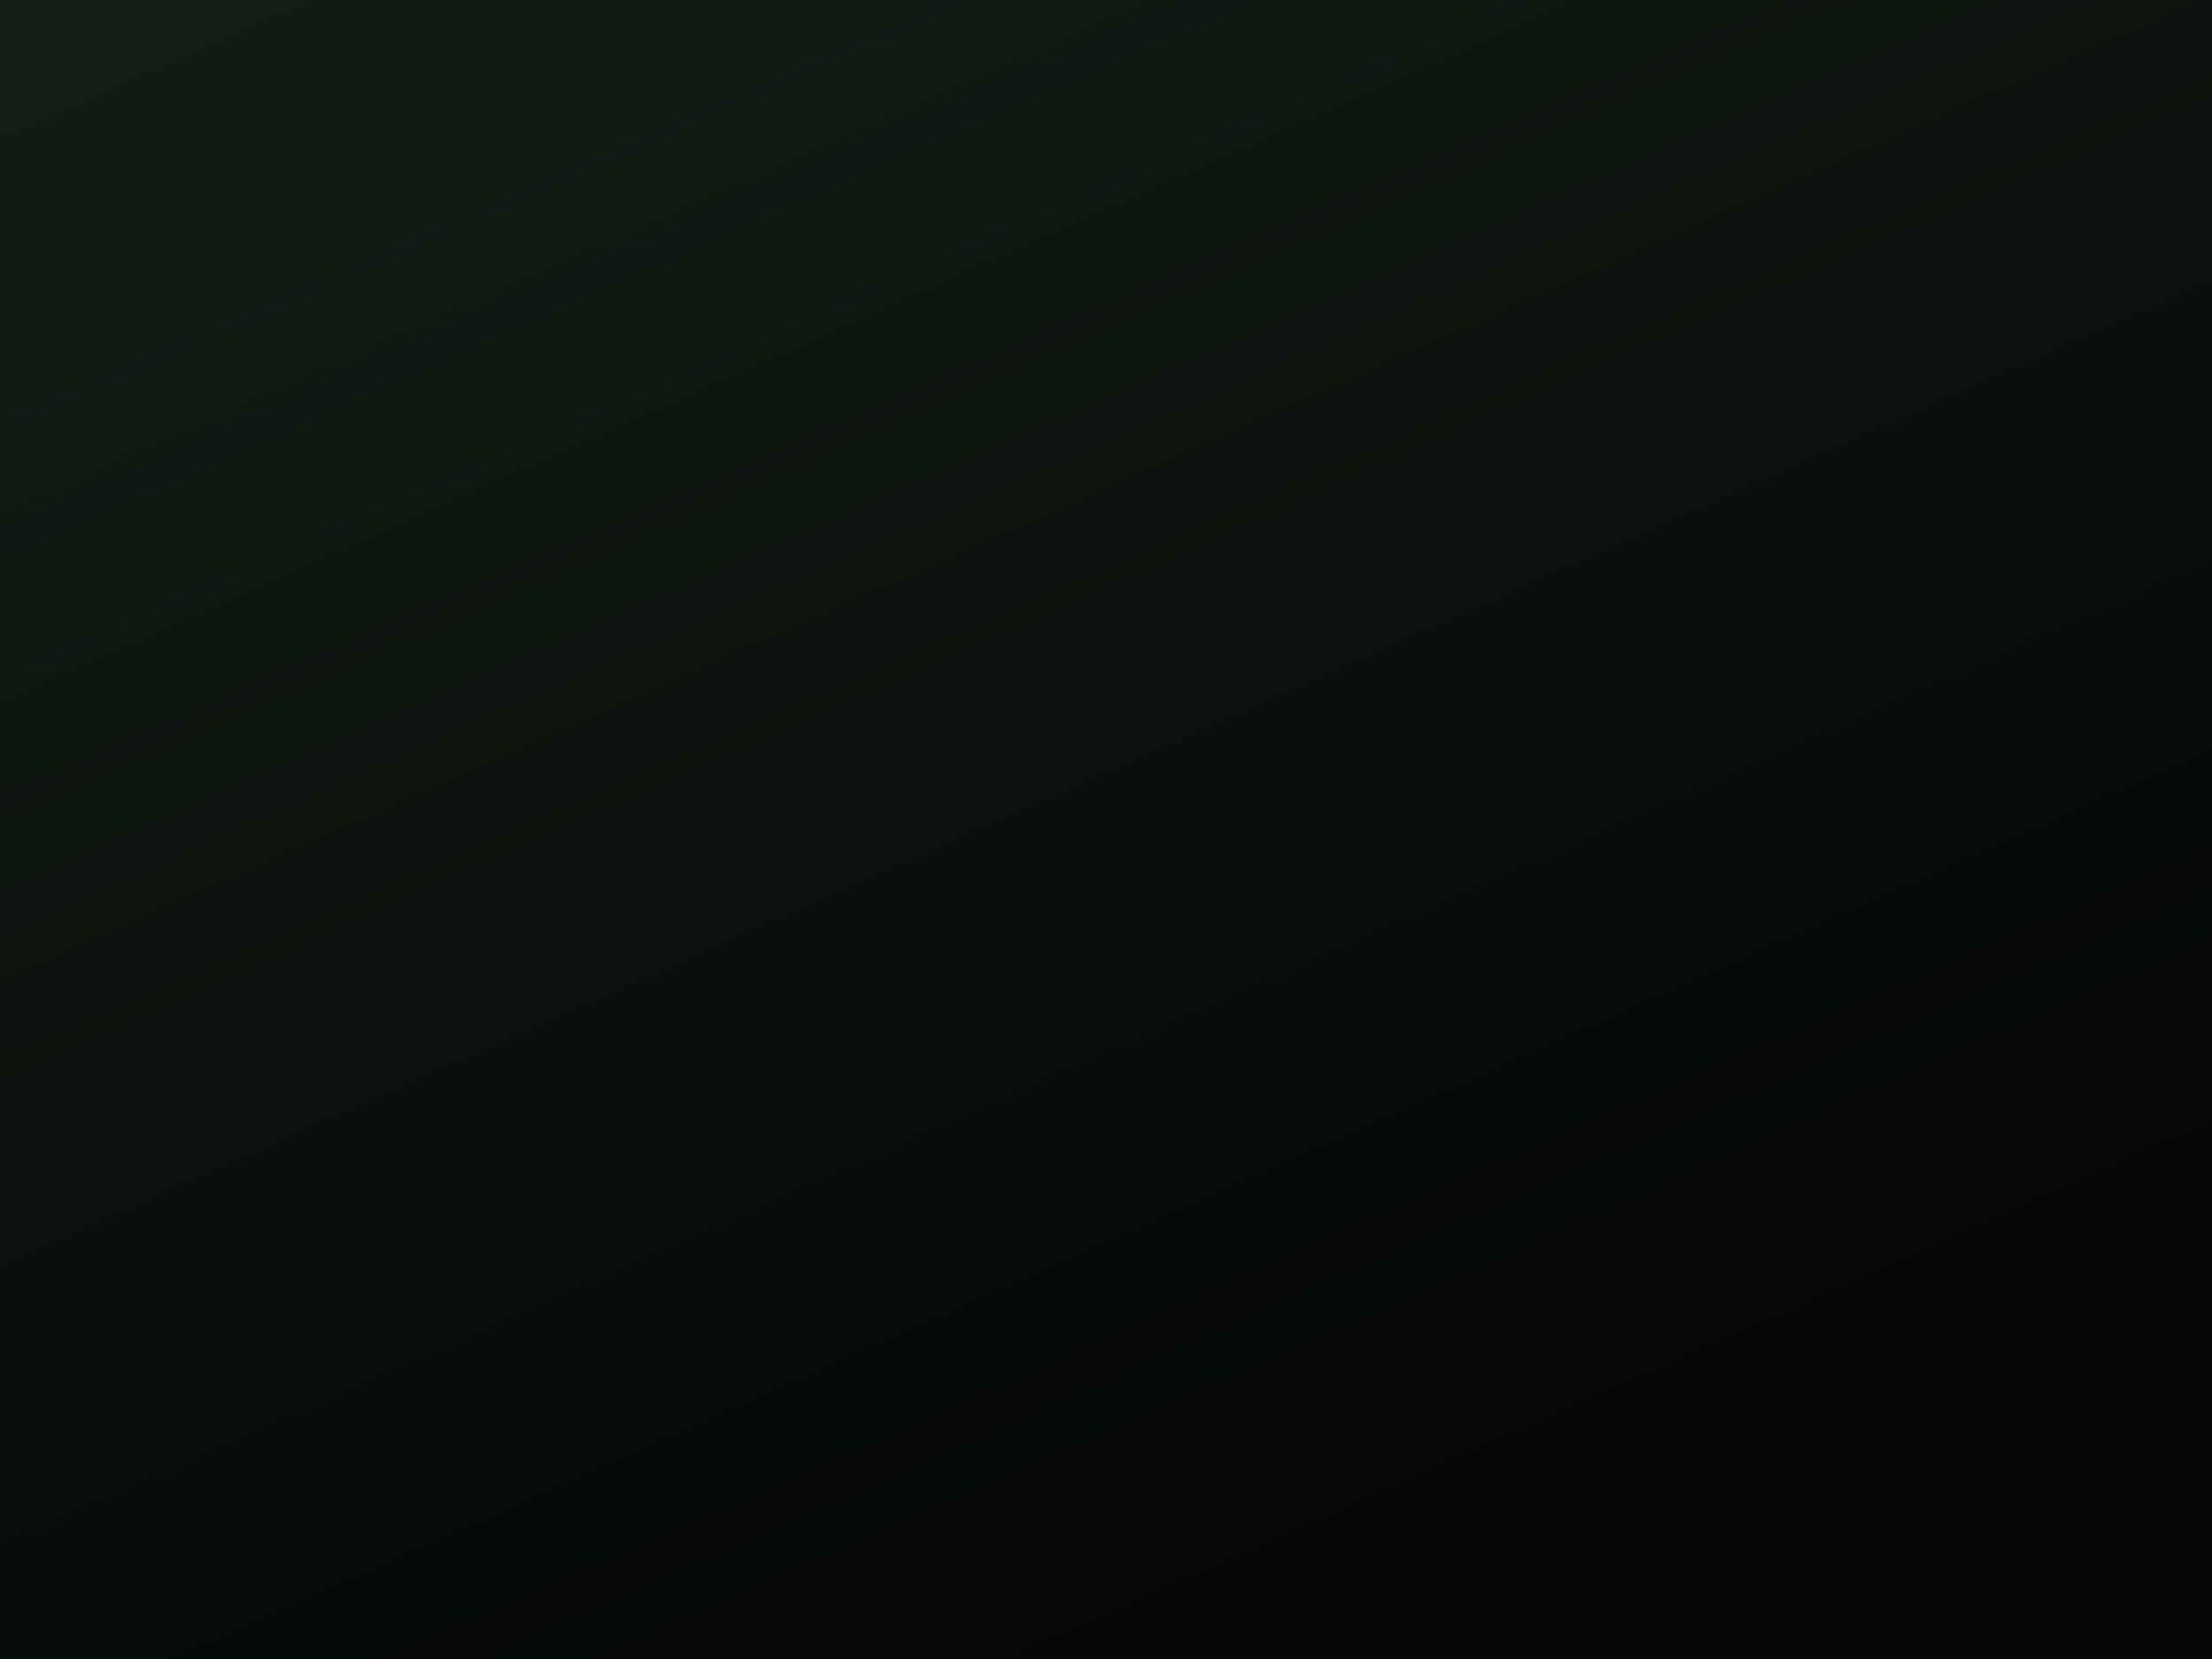
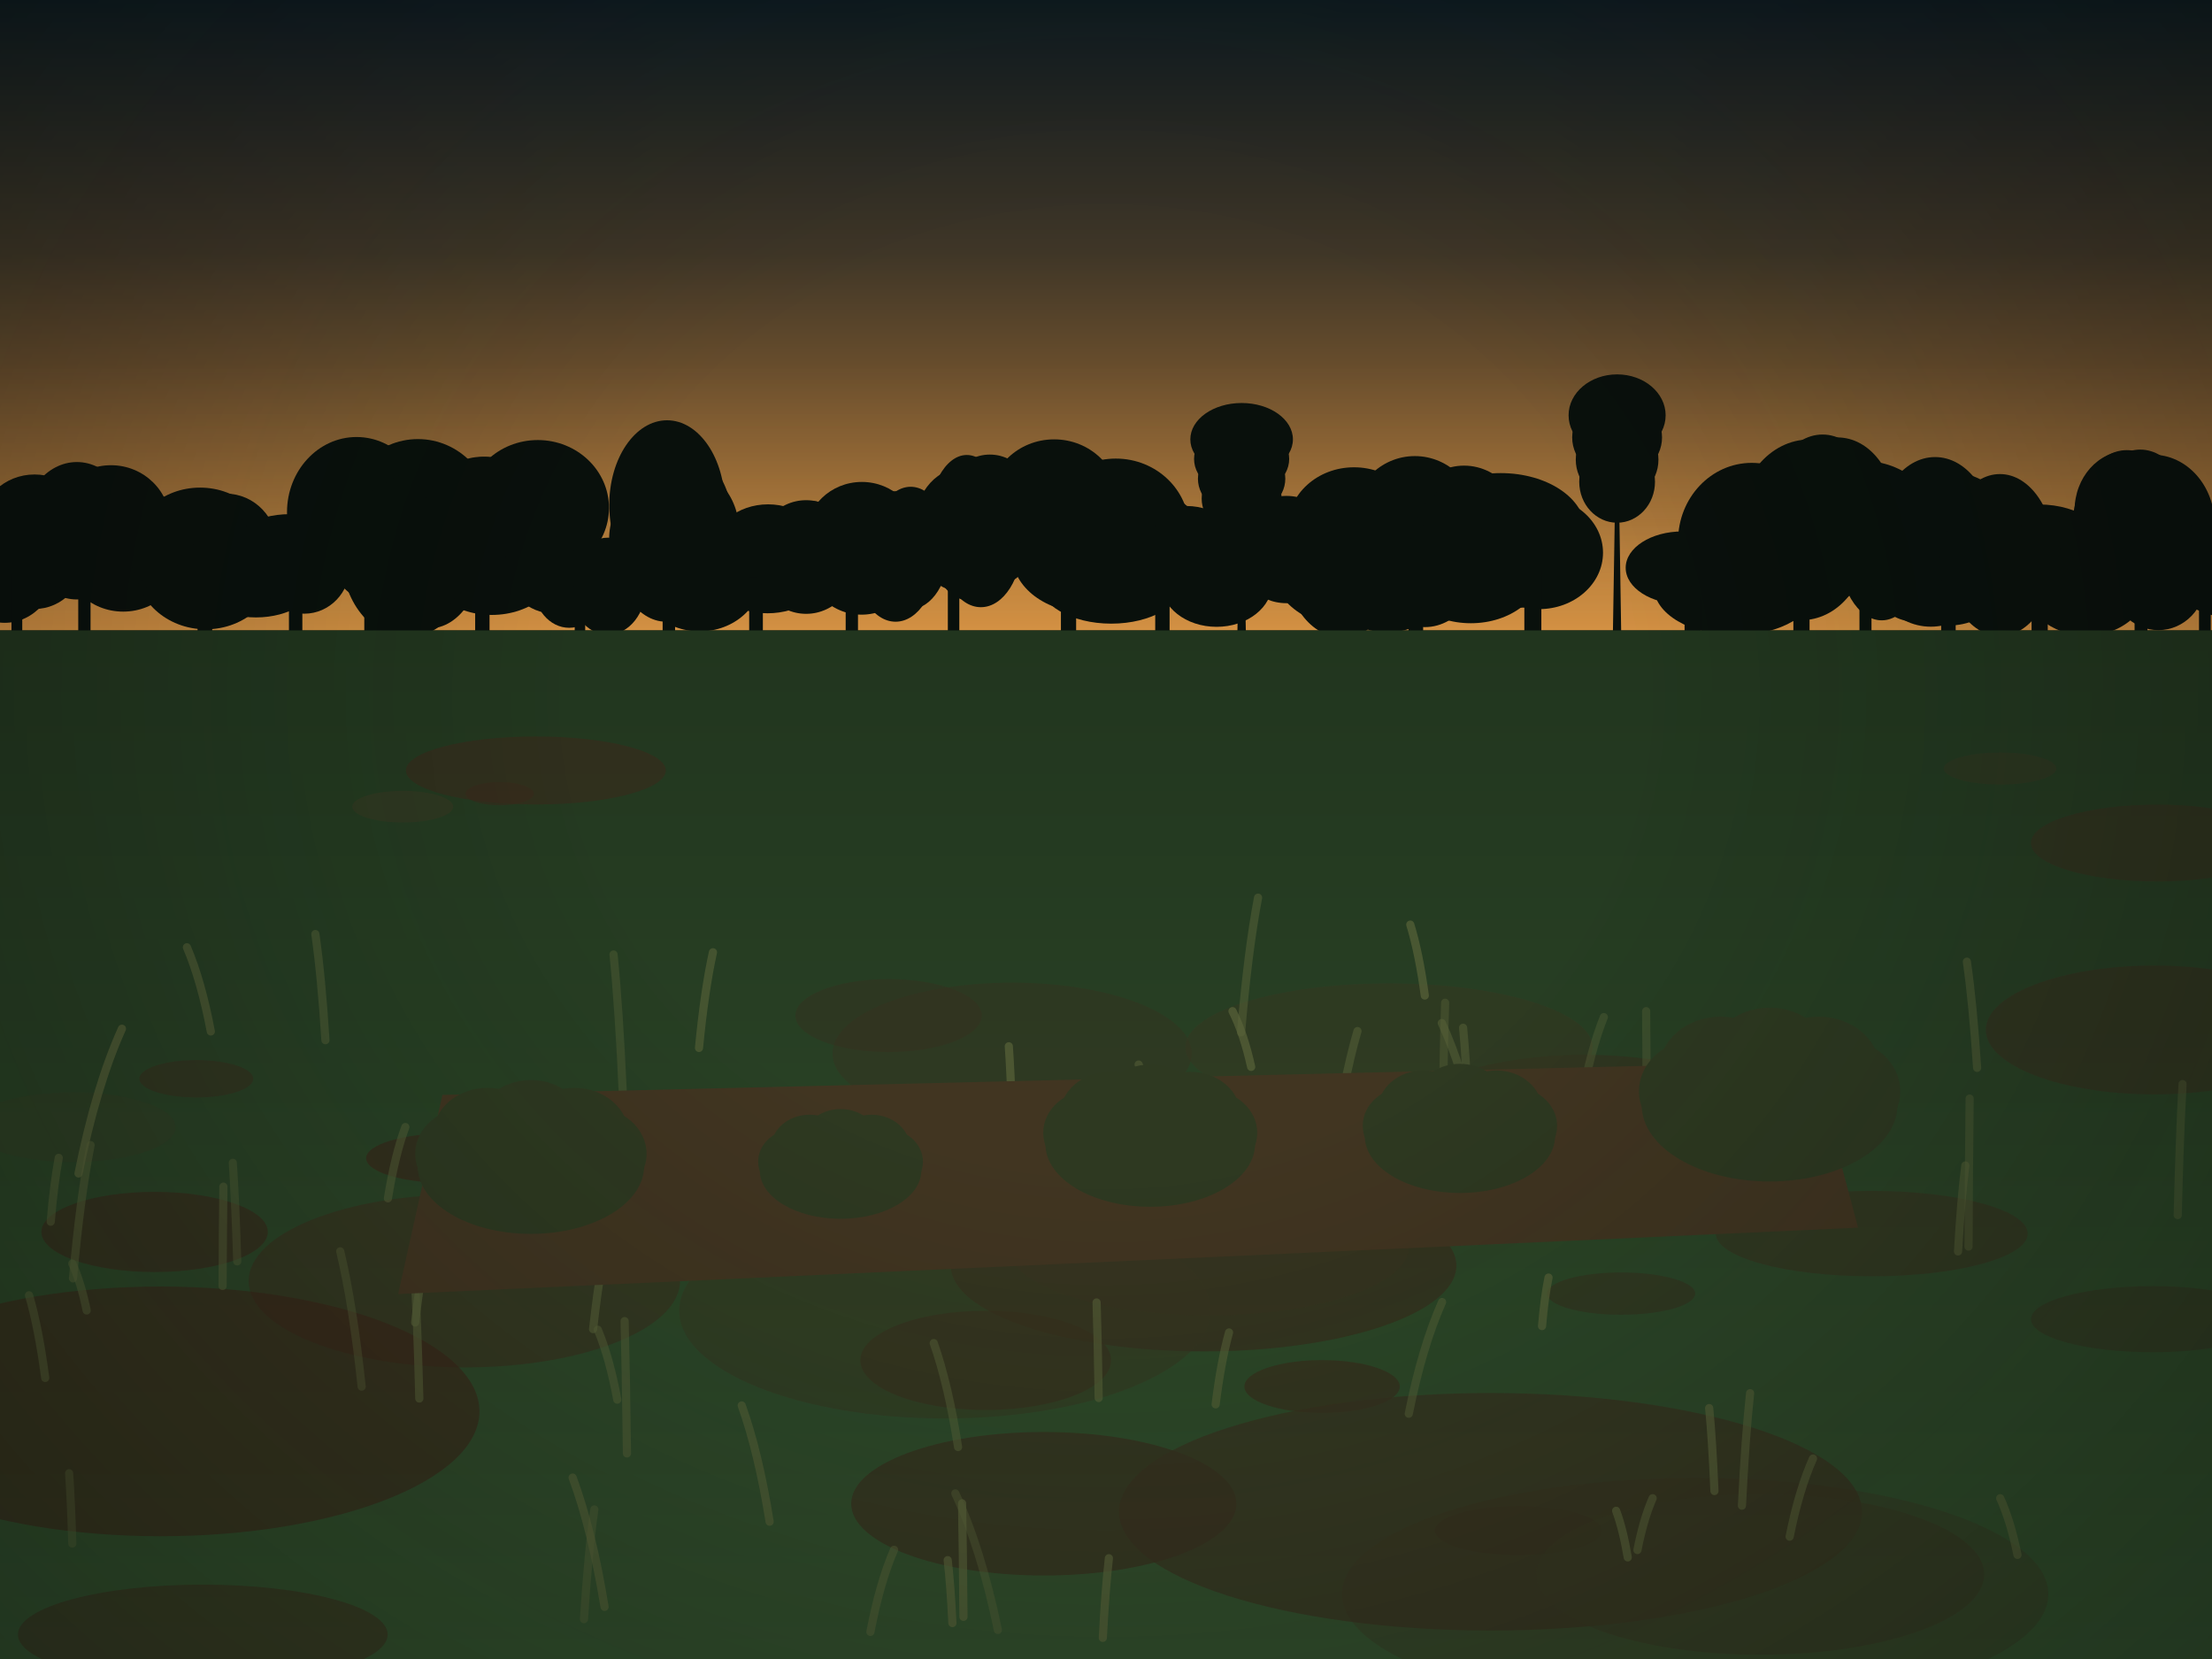
- <svg xmlns="http://www.w3.org/2000/svg" width="1600" height="1200" viewBox="0 0 1600 1200" preserveAspectRatio="xMidYMid slice">
-   <linearGradient id="g" x1="0" y1="0" x2=".6" y2="1">
-     <stop offset="0" stop-color="#131E16" />
-     <stop offset="1" stop-color="#040604" />
-   </linearGradient>
-   <rect width="1600" height="1200" fill="url(#g)" />
+ <svg xmlns="http://www.w3.org/2000/svg" width="1600" height="1200" viewBox="0 0 1600 1200" preserveAspectRatio="xMidYMid slice" role="img">
+   <defs>
+     <linearGradient id="before-01-before-l1" gradientUnits="userSpaceOnUse" x1="0" y1="0" x2="0" y2="456">
+       <stop offset="0" stop-color="#0E1A20" stop-opacity="1" />
+       <stop offset="0.4" stop-color="#3F3627" stop-opacity="1" />
+       <stop offset="0.7" stop-color="#825C30" stop-opacity="1" />
+       <stop offset="1" stop-color="#C9853A" stop-opacity="1" />
+     </linearGradient>
+     <linearGradient id="before-01-before-l2" gradientUnits="userSpaceOnUse" x1="0" y1="264" x2="0" y2="571.2">
+       <stop offset="0" stop-color="#FFC46A" stop-opacity="0" />
+       <stop offset="0.7" stop-color="#FFC46A" stop-opacity="0.2" />
+       <stop offset="1" stop-color="#FFC46A" stop-opacity="0" />
+     </linearGradient>
+     <linearGradient id="before-01-before-l3" gradientUnits="userSpaceOnUse" x1="0" y1="456" x2="0" y2="1200">
+       <stop offset="0" stop-color="#21351E" stop-opacity="1" />
+       <stop offset="1" stop-color="#314E2C" stop-opacity="1" />
+     </linearGradient>
+     <radialGradient id="before-01-before-r4" gradientUnits="userSpaceOnUse" cx="800" cy="504" r="1248" gradientTransform="translate(800 504) scale(1 0.9) translate(-800 -504)">
+       <stop offset="0.3" stop-color="#040705" stop-opacity="0" />
+       <stop offset="1" stop-color="#040705" stop-opacity="0.4" />
+     </radialGradient>
+   </defs>
+   <rect x="0" y="0" width="1600" height="458" fill="url(#before-01-before-l1)" />
+   <rect x="0" y="264" width="1600" height="307.2" fill="url(#before-01-before-l2)" />
+   <rect x="-320" y="456" width="2240" height="47.6" fill="#09100C" />
+   <ellipse cx="-142.6" cy="359.6" rx="42.8" ry="48.7" fill="#09100C" />
+   <ellipse cx="-160.6" cy="368" rx="39.8" ry="46.9" fill="#09100C" />
+   <ellipse cx="-166.5" cy="356.5" rx="30.2" ry="58.9" fill="#09100C" />
+   <ellipse cx="-130.2" cy="393.3" rx="42.9" ry="65.4" fill="#09100C" />
+   <ellipse cx="-186.2" cy="398.4" rx="31.4" ry="50.3" fill="#09100C" />
+   <rect x="-164.2" y="398.2" width="8.4" height="65" fill="#09100C" />
+   <ellipse cx="-141.1" cy="382.3" rx="47.7" ry="34.3" fill="#09100C" />
+   <ellipse cx="-127.8" cy="403.1" rx="42.6" ry="46.4" fill="#09100C" />
+   <ellipse cx="-127.4" cy="409.8" rx="40.5" ry="43.5" fill="#09100C" />
+   <ellipse cx="-87.9" cy="395.5" rx="46.8" ry="42.4" fill="#09100C" />
+   <ellipse cx="-73.8" cy="397.3" rx="55.4" ry="43.9" fill="#09100C" />
+   <rect x="-105.8" y="412.4" width="12.2" height="49" fill="#09100C" />
+   <ellipse cx="-53.1" cy="406" rx="47.6" ry="36.6" fill="#09100C" />
+   <ellipse cx="-20.2" cy="406" rx="43.8" ry="34.9" fill="#09100C" />
+   <ellipse cx="-69.7" cy="420.7" rx="41.2" ry="29.2" fill="#09100C" />
+   <ellipse cx="-70.9" cy="407.2" rx="44" ry="37.2" fill="#09100C" />
+   <ellipse cx="-55.5" cy="419.8" rx="48.2" ry="29.9" fill="#09100C" />
+   <rect x="-46.4" y="423.4" width="9.6" height="36.7" fill="#09100C" />
+   <ellipse cx="-2.4" cy="400.8" rx="26.8" ry="46" fill="#09100C" />
+   <ellipse cx="25" cy="402.1" rx="36.5" ry="38.4" fill="#09100C" />
+   <ellipse cx="3.4" cy="407.7" rx="38.1" ry="42.8" fill="#09100C" />
+   <ellipse cx="18.9" cy="394.1" rx="38.3" ry="37.5" fill="#09100C" />
+   <ellipse cx="33.1" cy="388.3" rx="25.9" ry="38.7" fill="#09100C" />
+   <rect x="8.3" y="414.8" width="7.8" height="46.3" fill="#09100C" />
+   <ellipse cx="25" cy="380" rx="39.2" ry="36.8" fill="#09100C" />
+   <ellipse cx="89.1" cy="401.4" rx="43" ry="41" fill="#09100C" />
+   <ellipse cx="55.6" cy="383.9" rx="40" ry="49.7" fill="#09100C" />
+   <ellipse cx="80.3" cy="378.5" rx="42.9" ry="42" fill="#09100C" />
+   <ellipse cx="57.4" cy="383.3" rx="44.1" ry="44.7" fill="#09100C" />
+   <rect x="56.6" y="410.8" width="8.9" height="50.8" fill="#09100C" />
+   <ellipse cx="163.3" cy="405.5" rx="50" ry="37" fill="#09100C" />
+   <ellipse cx="163.5" cy="396.2" rx="37.3" ry="39.1" fill="#09100C" />
+   <ellipse cx="148.9" cy="408.4" rx="51.3" ry="46.8" fill="#09100C" />
+   <ellipse cx="144.7" cy="397.1" rx="49.6" ry="44.4" fill="#09100C" />
+   <ellipse cx="135.7" cy="393.8" rx="45.3" ry="37.1" fill="#09100C" />
+   <rect x="142.9" y="413.5" width="10.6" height="47.8" fill="#09100C" />
+   <ellipse cx="185.1" cy="419" rx="44" ry="27.6" fill="#09100C" />
+   <ellipse cx="209.7" cy="401.5" rx="46.7" ry="29.6" fill="#09100C" />
+   <ellipse cx="198.2" cy="402.2" rx="37.5" ry="26.1" fill="#09100C" />
+   <ellipse cx="177.2" cy="414.3" rx="49.9" ry="30.2" fill="#09100C" />
+   <ellipse cx="220.1" cy="409.4" rx="33.1" ry="34.5" fill="#09100C" />
+   <rect x="209" y="421.6" width="9.7" height="38.7" fill="#09100C" />
+   <ellipse cx="257.9" cy="370.5" rx="50.3" ry="54.4" fill="#09100C" />
+   <ellipse cx="302.3" cy="373" rx="53.8" ry="55.4" fill="#09100C" />
+   <ellipse cx="294.3" cy="401.6" rx="47.1" ry="59.5" fill="#09100C" />
+   <ellipse cx="310.4" cy="388.8" rx="52.3" ry="49.8" fill="#09100C" />
+   <ellipse cx="291.9" cy="396.7" rx="55.7" ry="45.2" fill="#09100C" />
+   <rect x="263.5" y="400.9" width="12.2" height="61.9" fill="#09100C" />
+   <ellipse cx="351.5" cy="374.7" rx="38.8" ry="44.3" fill="#09100C" />
+   <ellipse cx="310.7" cy="396.9" rx="38.9" ry="57.6" fill="#09100C" />
+   <ellipse cx="355.7" cy="403" rx="51.5" ry="41.8" fill="#09100C" />
+   <ellipse cx="348.7" cy="384.6" rx="45.9" ry="54.2" fill="#09100C" />
+   <ellipse cx="389" cy="367.4" rx="51.5" ry="49.1" fill="#09100C" />
+   <rect x="343.7" y="403.6" width="10.4" height="59" fill="#09100C" />
+   <ellipse cx="439.9" cy="419.9" rx="27.9" ry="29.5" fill="#09100C" />
+   <ellipse cx="400.8" cy="410" rx="34.8" ry="33.8" fill="#09100C" />
+   <ellipse cx="411.7" cy="423.5" rx="25.8" ry="30.6" fill="#09100C" />
+   <ellipse cx="439.7" cy="424" rx="27.7" ry="35.1" fill="#09100C" />
+   <ellipse cx="391.2" cy="411.2" rx="27.4" ry="24.8" fill="#09100C" />
+   <rect x="415.7" y="423.8" width="7.6" height="36.2" fill="#09100C" />
+   <ellipse cx="494" cy="384.1" rx="40.6" ry="46.1" fill="#09100C" />
+   <ellipse cx="479.9" cy="390.1" rx="39.3" ry="44.9" fill="#09100C" />
+   <ellipse cx="482.5" cy="365.2" rx="41.8" ry="61.2" fill="#09100C" />
+   <ellipse cx="488.4" cy="381.7" rx="42" ry="58.4" fill="#09100C" />
+   <ellipse cx="481.8" cy="392.5" rx="38.3" ry="57.2" fill="#09100C" />
+   <rect x="479.3" y="401.9" width="9" height="60.9" fill="#09100C" />
+   <ellipse cx="538.4" cy="407.9" rx="48.7" ry="31.2" fill="#09100C" />
+   <ellipse cx="555.6" cy="397.7" rx="40.1" ry="32.9" fill="#09100C" />
+   <ellipse cx="555.2" cy="414.7" rx="41.2" ry="28.9" fill="#09100C" />
+   <ellipse cx="506.1" cy="416.7" rx="44.9" ry="40" fill="#09100C" />
+   <ellipse cx="537.4" cy="405" rx="33.7" ry="33.3" fill="#09100C" />
+   <rect x="541.9" y="417.9" width="9.9" height="42.9" fill="#09100C" />
+   <ellipse cx="584.8" cy="397.4" rx="37.1" ry="35.1" fill="#09100C" />
+   <ellipse cx="623.2" cy="402.7" rx="40.9" ry="41.9" fill="#09100C" />
+   <ellipse cx="583.1" cy="402.9" rx="37.4" ry="41.1" fill="#09100C" />
+   <ellipse cx="623.4" cy="388.2" rx="40.9" ry="39.6" fill="#09100C" />
+   <ellipse cx="647.8" cy="402.5" rx="29.9" ry="47.2" fill="#09100C" />
+   <rect x="611.7" y="411.9" width="8.9" height="49.7" fill="#09100C" />
+   <ellipse cx="699.3" cy="381.5" rx="28.4" ry="52.4" fill="#09100C" />
+   <ellipse cx="709.5" cy="391.8" rx="29.9" ry="47.4" fill="#09100C" />
+   <ellipse cx="694" cy="383.4" rx="33.2" ry="44.2" fill="#09100C" />
+   <ellipse cx="716" cy="376.8" rx="37.8" ry="48" fill="#09100C" />
+   <ellipse cx="658.7" cy="396.3" rx="27.9" ry="44.2" fill="#09100C" />
+   <rect x="685.6" y="400.7" width="8.3" height="62.2" fill="#09100C" />
+   <ellipse cx="762.5" cy="363" rx="47.1" ry="45.2" fill="#09100C" />
+   <ellipse cx="787.2" cy="402" rx="54.9" ry="41.3" fill="#09100C" />
+   <ellipse cx="816.7" cy="394.4" rx="55.6" ry="43.2" fill="#09100C" />
+   <ellipse cx="807.1" cy="382.6" rx="53.1" ry="50.9" fill="#09100C" />
+   <ellipse cx="790.1" cy="388.8" rx="51.7" ry="54.9" fill="#09100C" />
+   <rect x="767.4" y="401.5" width="11" height="61.3" fill="#09100C" />
+   <ellipse cx="858.2" cy="401.3" rx="40.7" ry="35.3" fill="#09100C" />
+   <ellipse cx="810" cy="407.9" rx="43.3" ry="33.5" fill="#09100C" />
+   <ellipse cx="879.3" cy="402.8" rx="38.4" ry="32" fill="#09100C" />
+   <ellipse cx="880" cy="421.8" rx="40.2" ry="31.6" fill="#09100C" />
+   <ellipse cx="803.8" cy="420.5" rx="52.5" ry="30.6" fill="#09100C" />
+   <rect x="835.6" y="423.8" width="10.4" height="36.2" fill="#09100C" />
+   <path d="M 894.4 492 L 898.1 291.4 L 901.8 492 Z" fill="#09100C" />
+   <ellipse cx="898.1" cy="317.8" rx="37.1" ry="26.3" fill="#09100C" />
+   <ellipse cx="898.1" cy="332" rx="34.4" ry="26.3" fill="#09100C" />
+   <ellipse cx="898.1" cy="346.3" rx="31.6" ry="26.3" fill="#09100C" />
+   <ellipse cx="898.1" cy="360.6" rx="28.9" ry="26.3" fill="#09100C" />
+   <ellipse cx="979.4" cy="381.4" rx="47.9" ry="43.4" fill="#09100C" />
+   <ellipse cx="930.5" cy="397.5" rx="37.7" ry="38.8" fill="#09100C" />
+   <ellipse cx="968.7" cy="402.8" rx="51.3" ry="48.9" fill="#09100C" />
+   <ellipse cx="971" cy="406.2" rx="41.1" ry="54.9" fill="#09100C" />
+   <ellipse cx="1003.4" cy="406.9" rx="50.9" ry="50.5" fill="#09100C" />
+   <rect x="957.9" y="406.8" width="11" height="55.4" fill="#09100C" />
+   <ellipse cx="1030.7" cy="395.3" rx="43.7" ry="58.3" fill="#09100C" />
+   <ellipse cx="1065.2" cy="401.4" rx="50.9" ry="41" fill="#09100C" />
+   <ellipse cx="1059" cy="393.2" rx="46.9" ry="56.4" fill="#09100C" />
+   <ellipse cx="1060.2" cy="390.9" rx="48.5" ry="43.2" fill="#09100C" />
+   <ellipse cx="1023.4" cy="376.5" rx="45.4" ry="46.6" fill="#09100C" />
+   <rect x="1018.8" y="404.5" width="10.6" height="57.9" fill="#09100C" />
+   <ellipse cx="1085.5" cy="383.2" rx="61.1" ry="41" fill="#09100C" />
+   <ellipse cx="1068.2" cy="402.8" rx="50.7" ry="35" fill="#09100C" />
+   <ellipse cx="1094.2" cy="393.5" rx="46.1" ry="46.5" fill="#09100C" />
+   <ellipse cx="1063.9" cy="411.3" rx="51.6" ry="39.5" fill="#09100C" />
+   <ellipse cx="1113.2" cy="399.8" rx="46.3" ry="40.8" fill="#09100C" />
+   <rect x="1102.6" y="411.6" width="12.3" height="49.9" fill="#09100C" />
+   <path d="M 1166.1 492 L 1169.7 270.7 L 1173.2 492 Z" fill="#09100C" />
+   <ellipse cx="1169.7" cy="300.4" rx="35.1" ry="29.6" fill="#09100C" />
+   <ellipse cx="1169.7" cy="316.4" rx="32.5" ry="29.6" fill="#09100C" />
+   <ellipse cx="1169.7" cy="332.5" rx="29.9" ry="29.6" fill="#09100C" />
+   <ellipse cx="1169.7" cy="348.5" rx="27.4" ry="29.6" fill="#09100C" />
+   <ellipse cx="1268.9" cy="422.4" rx="47.7" ry="24.6" fill="#09100C" />
+   <ellipse cx="1269.5" cy="418.6" rx="58.2" ry="32.7" fill="#09100C" />
+   <ellipse cx="1216.9" cy="410.7" rx="41" ry="26.3" fill="#09100C" />
+   <ellipse cx="1255.3" cy="424.6" rx="59" ry="34.9" fill="#09100C" />
+   <ellipse cx="1249.1" cy="406.5" rx="40.4" ry="32.9" fill="#09100C" />
+   <rect x="1218.5" y="425.4" width="11.6" height="34.4" fill="#09100C" />
+   <ellipse cx="1347.5" cy="380.5" rx="53.8" ry="47.1" fill="#09100C" />
+   <ellipse cx="1267.1" cy="391.2" rx="53.3" ry="56.4" fill="#09100C" />
+   <ellipse cx="1289.5" cy="387.8" rx="56.9" ry="53.8" fill="#09100C" />
+   <ellipse cx="1308.8" cy="379.6" rx="51.8" ry="61.7" fill="#09100C" />
+   <ellipse cx="1302.9" cy="394" rx="46.9" ry="54.6" fill="#09100C" />
+   <rect x="1297.2" y="398.5" width="11.7" height="64.6" fill="#09100C" />
+   <ellipse cx="1368.2" cy="392.3" rx="32.4" ry="48.6" fill="#09100C" />
+   <ellipse cx="1383.3" cy="398" rx="36.2" ry="51.4" fill="#09100C" />
+   <ellipse cx="1361.1" cy="395.7" rx="31.4" ry="53" fill="#09100C" />
+   <ellipse cx="1318.3" cy="375.5" rx="41.6" ry="61.2" fill="#09100C" />
+   <ellipse cx="1329.1" cy="370" rx="41.8" ry="53.6" fill="#09100C" />
+   <rect x="1345" y="402.7" width="8.7" height="60" fill="#09100C" />
+   <ellipse cx="1396.6" cy="395.7" rx="48.6" ry="57.6" fill="#09100C" />
+   <ellipse cx="1399.7" cy="387.8" rx="42.1" ry="57.2" fill="#09100C" />
+   <ellipse cx="1408.5" cy="397.7" rx="43.7" ry="41.1" fill="#09100C" />
+   <ellipse cx="1409.1" cy="396.8" rx="53.2" ry="55.7" fill="#09100C" />
+   <ellipse cx="1446.6" cy="401.5" rx="39.7" ry="58.6" fill="#09100C" />
+   <rect x="1404.1" y="404.6" width="10.5" height="57.8" fill="#09100C" />
+   <ellipse cx="1509.1" cy="420.4" rx="45.9" ry="39.4" fill="#09100C" />
+   <ellipse cx="1469.6" cy="401.5" rx="44.7" ry="36.1" fill="#09100C" />
+   <ellipse cx="1475" cy="401.4" rx="52.6" ry="36.5" fill="#09100C" />
+   <ellipse cx="1460.3" cy="397.3" rx="40.1" ry="30" fill="#09100C" />
+   <ellipse cx="1448.6" cy="410.8" rx="46.5" ry="32" fill="#09100C" />
+   <rect x="1469.5" y="421.3" width="11.7" height="39" fill="#09100C" />
+   <ellipse cx="1538.9" cy="369.2" rx="38.3" ry="43.1" fill="#09100C" />
+   <ellipse cx="1568" cy="398.4" rx="45.1" ry="43.6" fill="#09100C" />
+   <ellipse cx="1548.1" cy="381.7" rx="38.3" ry="56.5" fill="#09100C" />
+   <ellipse cx="1538.4" cy="385.4" rx="39.8" ry="59.8" fill="#09100C" />
+   <ellipse cx="1557.1" cy="379.1" rx="44.8" ry="50.2" fill="#09100C" />
+   <rect x="1544" y="403.8" width="9.3" height="58.7" fill="#09100C" />
+   <ellipse cx="1593.5" cy="407.8" rx="29.6" ry="29.2" fill="#09100C" />
+   <ellipse cx="1615.2" cy="421.6" rx="41.2" ry="25.1" fill="#09100C" />
+   <ellipse cx="1590.8" cy="404.8" rx="29.4" ry="35.9" fill="#09100C" />
+   <ellipse cx="1561.2" cy="420" rx="34.2" ry="35.8" fill="#09100C" />
+   <ellipse cx="1567.4" cy="406.2" rx="29.8" ry="32.4" fill="#09100C" />
+   <rect x="1590.6" y="423.5" width="8.5" height="36.5" fill="#09100C" />
+   <ellipse cx="1702" cy="377.6" rx="31.4" ry="41" fill="#09100C" />
+   <ellipse cx="1678.2" cy="381.5" rx="41.1" ry="62" fill="#09100C" />
+   <ellipse cx="1693.7" cy="384" rx="37.7" ry="62.4" fill="#09100C" />
+   <ellipse cx="1698.1" cy="402.3" rx="38" ry="52.1" fill="#09100C" />
+   <ellipse cx="1681.9" cy="397.1" rx="33.3" ry="43.7" fill="#09100C" />
+   <rect x="1663.7" y="401.5" width="9" height="61.3" fill="#09100C" />
+   <ellipse cx="1714.2" cy="360.2" rx="42.4" ry="56" fill="#09100C" />
+   <ellipse cx="1750" cy="398.6" rx="43.4" ry="57.9" fill="#09100C" />
+   <ellipse cx="1710.1" cy="398.4" rx="47.8" ry="50.2" fill="#09100C" />
+   <ellipse cx="1733.2" cy="360.8" rx="39.8" ry="54.1" fill="#09100C" />
+   <ellipse cx="1742.9" cy="391.8" rx="48" ry="58" fill="#09100C" />
+   <rect x="1741.8" y="399.9" width="9.6" height="63.2" fill="#09100C" />
+   <rect x="0" y="456" width="1600" height="744" fill="url(#before-01-before-l3)" />
+   <ellipse cx="713" cy="984" rx="90.7" ry="35.9" fill="#382E1C" opacity="0.7" />
+   <ellipse cx="870.6" cy="915.5" rx="182.8" ry="62" fill="#39291A" opacity="0.6" />
+   <ellipse cx="111.8" cy="891.1" rx="81.9" ry="29" fill="#392719" opacity="0.6" />
+   <ellipse cx="324.7" cy="837.8" rx="59.9" ry="18" fill="#3A2518" opacity="0.6" />
+   <ellipse cx="361.4" cy="574.1" rx="24.7" ry="8.4" fill="#39281A" opacity="0.5" />
+   <ellipse cx="1446.7" cy="555.9" rx="40.7" ry="11.6" fill="#37331F" opacity="0.4" />
+   <ellipse cx="1226.2" cy="1153.1" rx="255.4" ry="84.1" fill="#363520" opacity="0.4" />
+   <ellipse cx="732.1" cy="762.1" rx="129.9" ry="51.3" fill="#382F1D" opacity="0.4" />
+   <ellipse cx="387.6" cy="557.3" rx="94" ry="24.6" fill="#39291A" opacity="0.6" />
+   <ellipse cx="1098.3" cy="1107.1" rx="60.3" ry="17.7" fill="#382B1B" opacity="0.4" />
+   <ellipse cx="1146.2" cy="824.3" rx="147" ry="61.3" fill="#392719" opacity="0.4" />
+   <ellipse cx="1004.7" cy="757.5" rx="147.3" ry="46.2" fill="#363620" opacity="0.5" />
+   <ellipse cx="52.6" cy="815.3" rx="74.4" ry="25.2" fill="#363821" opacity="0.3" />
+   <ellipse cx="1558.2" cy="745" rx="121.8" ry="46.6" fill="#382C1C" opacity="0.5" />
+   <ellipse cx="956.3" cy="1002.9" rx="56.2" ry="19.1" fill="#392A1A" opacity="0.6" />
+   <ellipse cx="146.7" cy="1182.3" rx="133.7" ry="36.1" fill="#382E1C" opacity="0.6" />
+   <ellipse cx="1172.6" cy="935.7" rx="53.6" ry="15.3" fill="#392719" opacity="0.4" />
+   <ellipse cx="755" cy="1087.7" rx="139.3" ry="51.9" fill="#39291A" opacity="0.6" />
+   <ellipse cx="683.4" cy="948" rx="192.1" ry="78" fill="#363520" opacity="0.5" />
+   <ellipse cx="642.7" cy="734.6" rx="67.4" ry="26.4" fill="#382E1D" opacity="0.4" />
+   <ellipse cx="1560.3" cy="609.8" rx="91.3" ry="27.8" fill="#382B1B" opacity="0.5" />
+   <ellipse cx="291.3" cy="583.5" rx="36.5" ry="11.4" fill="#363721" opacity="0.6" />
+   <ellipse cx="1556.9" cy="954.2" rx="87.8" ry="23.9" fill="#3A2317" opacity="0.3" />
+   <ellipse cx="335.9" cy="926.5" rx="156" ry="62.6" fill="#382F1D" opacity="0.6" />
+   <ellipse cx="874" cy="901.8" rx="145.1" ry="49.7" fill="#37341F" opacity="0.6" />
+   <ellipse cx="1353.9" cy="892.3" rx="112.8" ry="30.9" fill="#382D1C" opacity="0.5" />
+   <ellipse cx="1078.1" cy="1093.5" rx="268.7" ry="85.9" fill="#37311E" opacity="0.7" />
+   <ellipse cx="1273.2" cy="1138.8" rx="162" ry="58.1" fill="#363721" opacity="0.6" />
+   <ellipse cx="116.1" cy="1020.9" rx="230.7" ry="90.3" fill="#3A2518" opacity="0.6" />
+   <ellipse cx="142" cy="780.3" rx="41.2" ry="13.5" fill="#382B1B" opacity="0.5" />
+   <path d="M 794.7 1011.2 Q 794.1 969.7 793.2 942.1" fill="none" stroke="#596339" stroke-width="5.9" stroke-linecap="round" stroke-linejoin="round" opacity="0.6" />
+   <path d="M 905 771.7 Q 899.6 747.5 891.5 731.4" fill="none" stroke="#596339" stroke-width="5.9" stroke-linecap="round" stroke-linejoin="round" opacity="0.7" />
+   <path d="M 696.9 1169.5 Q 696.5 1120.2 695.9 1087.4" fill="none" stroke="#596339" stroke-width="5.9" stroke-linecap="round" stroke-linejoin="round" opacity="0.7" />
+   <path d="M 1416.3 905.2 Q 1418.4 867.9 1421.6 843" fill="none" stroke="#596339" stroke-width="5.9" stroke-linecap="round" stroke-linejoin="round" opacity="0.5" />
+   <path d="M 1294.5 1111.5 Q 1301.3 1077.6 1311.4 1055" fill="none" stroke="#596339" stroke-width="5.9" stroke-linecap="round" stroke-linejoin="round" opacity="0.6" />
+   <path d="M 897.7 746.8 Q 902.6 688.3 910 649.3" fill="none" stroke="#596339" stroke-width="5.9" stroke-linecap="round" stroke-linejoin="round" opacity="0.5" />
+   <path d="M 52.8 924.7 Q 57.9 866.9 65.5 828.3" fill="none" stroke="#596339" stroke-width="5.9" stroke-linecap="round" stroke-linejoin="round" opacity="0.5" />
+   <path d="M 56.8 848.8 Q 69.4 785.9 88.2 744.1" fill="none" stroke="#596339" stroke-width="5.9" stroke-linecap="round" stroke-linejoin="round" opacity="0.7" />
+   <path d="M 1575.2 878.9 Q 1576.6 822 1578.7 784.1" fill="none" stroke="#596339" stroke-width="5.9" stroke-linecap="round" stroke-linejoin="round" opacity="0.4" />
+   <path d="M 152.5 746.1 Q 145.6 709.6 135.2 685.2" fill="none" stroke="#596339" stroke-width="5.9" stroke-linecap="round" stroke-linejoin="round" opacity="0.6" />
+   <path d="M 1430.1 772.4 Q 1427.1 726.3 1422.7 695.6" fill="none" stroke="#596339" stroke-width="5.9" stroke-linecap="round" stroke-linejoin="round" opacity="0.5" />
+   <path d="M 520.5 867.3 Q 518.2 829.9 514.8 804.9" fill="none" stroke="#596339" stroke-width="5.9" stroke-linecap="round" stroke-linejoin="round" opacity="0.6" />
+   <path d="M 1019 1022.6 Q 1028.7 974.2 1043.1 941.8" fill="none" stroke="#596339" stroke-width="5.9" stroke-linecap="round" stroke-linejoin="round" opacity="0.5" />
+   <path d="M 1459.3 1124.7 Q 1454.3 1100.1 1446.8 1083.7" fill="none" stroke="#596339" stroke-width="5.9" stroke-linecap="round" stroke-linejoin="round" opacity="0.6" />
+   <path d="M 62.7 947.9 Q 58.5 927.5 52.3 914" fill="none" stroke="#596339" stroke-width="5.9" stroke-linecap="round" stroke-linejoin="round" opacity="0.5" />
+   <path d="M 629.6 1180.4 Q 636.4 1144.8 646.7 1121" fill="none" stroke="#596339" stroke-width="5.9" stroke-linecap="round" stroke-linejoin="round" opacity="0.5" />
+   <path d="M 363.8 864.2 Q 371.5 829.1 383.1 805.6" fill="none" stroke="#596339" stroke-width="5.9" stroke-linecap="round" stroke-linejoin="round" opacity="0.6" />
+   <path d="M 870.8 870.7 Q 879.3 826.5 892.1 797.1" fill="none" stroke="#596339" stroke-width="5.9" stroke-linecap="round" stroke-linejoin="round" opacity="0.4" />
+   <path d="M 1043.9 786 Q 1044.5 749.6 1045.3 725.3" fill="none" stroke="#596339" stroke-width="5.9" stroke-linecap="round" stroke-linejoin="round" opacity="0.4" />
+   <path d="M 731.9 803.1 Q 731 775.4 729.7 756.8" fill="none" stroke="#596339" stroke-width="5.9" stroke-linecap="round" stroke-linejoin="round" opacity="0.7" />
+   <path d="M 1061.7 798.1 Q 1060.4 765.3 1058.3 743.4" fill="none" stroke="#596339" stroke-width="5.9" stroke-linecap="round" stroke-linejoin="round" opacity="0.5" />
+   <path d="M 1030.6 720.1 Q 1026.4 689.3 1020.1 668.8" fill="none" stroke="#596339" stroke-width="5.9" stroke-linecap="round" stroke-linejoin="round" opacity="0.7" />
+   <path d="M 1282.1 858.1 Q 1285.4 820.1 1290.3 794.8" fill="none" stroke="#596339" stroke-width="5.9" stroke-linecap="round" stroke-linejoin="round" opacity="0.5" />
+   <path d="M 422.4 1171.2 Q 425.4 1123.5 429.9 1091.8" fill="none" stroke="#596339" stroke-width="5.9" stroke-linecap="round" stroke-linejoin="round" opacity="0.4" />
+   <path d="M 32.7 996.7 Q 28 960.8 21 936.9" fill="none" stroke="#596339" stroke-width="5.9" stroke-linecap="round" stroke-linejoin="round" opacity="0.5" />
+   <path d="M 429 961.4 Q 434.9 908.5 443.9 873.3" fill="none" stroke="#596339" stroke-width="5.9" stroke-linecap="round" stroke-linejoin="round" opacity="0.6" />
+   <path d="M 658.1 883.1 Q 662.6 834.4 669.4 802" fill="none" stroke="#596339" stroke-width="5.9" stroke-linecap="round" stroke-linejoin="round" opacity="0.5" />
+   <path d="M 303.3 1011.6 Q 301.8 952.4 299.5 913" fill="none" stroke="#596339" stroke-width="5.9" stroke-linecap="round" stroke-linejoin="round" opacity="0.6" />
+   <path d="M 1423.9 901.7 Q 1424.2 837.4 1424.7 794.6" fill="none" stroke="#596339" stroke-width="5.9" stroke-linecap="round" stroke-linejoin="round" opacity="0.4" />
+   <path d="M 161 930.2 Q 161.2 887.1 161.6 858.3" fill="none" stroke="#596339" stroke-width="5.9" stroke-linecap="round" stroke-linejoin="round" opacity="0.5" />
+   <path d="M 300.3 956.6 Q 305.3 912.4 312.7 883" fill="none" stroke="#596339" stroke-width="5.9" stroke-linecap="round" stroke-linejoin="round" opacity="0.7" />
+   <path d="M 1260 1089.1 Q 1262.4 1040.2 1265.9 1007.7" fill="none" stroke="#596339" stroke-width="5.9" stroke-linecap="round" stroke-linejoin="round" opacity="0.6" />
+   <path d="M 171.6 912.4 Q 170.3 869.6 168.4 841.1" fill="none" stroke="#596339" stroke-width="5.9" stroke-linecap="round" stroke-linejoin="round" opacity="0.4" />
+   <path d="M 841 825.7 Q 834 792.3 823.6 770" fill="none" stroke="#596339" stroke-width="5.9" stroke-linecap="round" stroke-linejoin="round" opacity="0.5" />
+   <path d="M 280.6 866.8 Q 285.6 835.8 293.2 815.2" fill="none" stroke="#596339" stroke-width="5.9" stroke-linecap="round" stroke-linejoin="round" opacity="0.5" />
+   <path d="M 1068.5 823.1 Q 1058.3 773.2 1042.9 740" fill="none" stroke="#596339" stroke-width="5.9" stroke-linecap="round" stroke-linejoin="round" opacity="0.5" />
+   <path d="M 235.4 752.4 Q 232.5 706.3 228.1 675.6" fill="none" stroke="#596339" stroke-width="5.9" stroke-linecap="round" stroke-linejoin="round" opacity="0.5" />
+   <path d="M 437.3 1162.3 Q 428.1 1106.2 414.2 1068.8" fill="none" stroke="#596339" stroke-width="5.9" stroke-linecap="round" stroke-linejoin="round" opacity="0.6" />
+   <path d="M 879.3 1015.8 Q 883.2 984.6 889 963.8" fill="none" stroke="#596339" stroke-width="5.9" stroke-linecap="round" stroke-linejoin="round" opacity="0.6" />
+   <path d="M 797.7 1184.7 Q 799.5 1150.1 802.1 1127.1" fill="none" stroke="#596339" stroke-width="5.9" stroke-linecap="round" stroke-linejoin="round" opacity="0.7" />
+   <path d="M 505.6 758 Q 509.6 716.5 515.7 688.8" fill="none" stroke="#596339" stroke-width="5.9" stroke-linecap="round" stroke-linejoin="round" opacity="0.6" />
+   <path d="M 688.9 1174 Q 687.6 1146.7 685.5 1128.5" fill="none" stroke="#596339" stroke-width="5.9" stroke-linecap="round" stroke-linejoin="round" opacity="0.7" />
+   <path d="M 449.7 901 Q 450.6 874.9 451.8 857.5" fill="none" stroke="#596339" stroke-width="5.9" stroke-linecap="round" stroke-linejoin="round" opacity="0.4" />
+   <path d="M 556.7 1100.7 Q 548.6 1050.3 536.5 1016.6" fill="none" stroke="#596339" stroke-width="5.9" stroke-linecap="round" stroke-linejoin="round" opacity="0.6" />
+   <path d="M 446.5 1012.4 Q 440.9 982.1 432.4 961.8" fill="none" stroke="#596339" stroke-width="5.9" stroke-linecap="round" stroke-linejoin="round" opacity="0.5" />
+   <path d="M 1177.4 1126.5 Q 1174 1106.3 1169 1092.8" fill="none" stroke="#596339" stroke-width="5.9" stroke-linecap="round" stroke-linejoin="round" opacity="0.7" />
+   <path d="M 1184.4 1121.2 Q 1188.8 1098.7 1195.4 1083.7" fill="none" stroke="#596339" stroke-width="5.9" stroke-linecap="round" stroke-linejoin="round" opacity="0.6" />
+   <path d="M 1240.1 1078.5 Q 1238.6 1042.5 1236.3 1018.5" fill="none" stroke="#596339" stroke-width="5.9" stroke-linecap="round" stroke-linejoin="round" opacity="0.7" />
+   <path d="M 450.5 791 Q 447.8 730.6 443.8 690.4" fill="none" stroke="#596339" stroke-width="5.9" stroke-linecap="round" stroke-linejoin="round" opacity="0.4" />
+   <path d="M 721.8 1179 Q 709.5 1119.7 691 1080.2" fill="none" stroke="#596339" stroke-width="5.9" stroke-linecap="round" stroke-linejoin="round" opacity="0.4" />
+   <path d="M 1191.2 817.9 Q 1191 766 1190.7 731.4" fill="none" stroke="#596339" stroke-width="5.9" stroke-linecap="round" stroke-linejoin="round" opacity="0.4" />
+   <path d="M 36.7 883.7 Q 39 856 42.5 837.5" fill="none" stroke="#596339" stroke-width="5.9" stroke-linecap="round" stroke-linejoin="round" opacity="0.5" />
+   <path d="M 52.3 1116.5 Q 51.4 1085.9 50 1065.6" fill="none" stroke="#596339" stroke-width="5.9" stroke-linecap="round" stroke-linejoin="round" opacity="0.4" />
+   <path d="M 693 1046.7 Q 686 1001.6 675.4 971.5" fill="none" stroke="#596339" stroke-width="5.9" stroke-linecap="round" stroke-linejoin="round" opacity="0.5" />
+   <path d="M 453.5 1051.3 Q 452.8 993.9 451.8 955.6" fill="none" stroke="#596339" stroke-width="5.9" stroke-linecap="round" stroke-linejoin="round" opacity="0.5" />
+   <path d="M 1143.9 796.4 Q 1150.4 760 1160.1 735.7" fill="none" stroke="#596339" stroke-width="5.9" stroke-linecap="round" stroke-linejoin="round" opacity="0.4" />
+   <path d="M 963.9 838.7 Q 971.1 783 981.9 745.8" fill="none" stroke="#596339" stroke-width="5.9" stroke-linecap="round" stroke-linejoin="round" opacity="0.5" />
+   <path d="M 799.1 843.5 Q 800.8 812.4 803.3 791.6" fill="none" stroke="#596339" stroke-width="5.9" stroke-linecap="round" stroke-linejoin="round" opacity="0.5" />
+   <path d="M 261.6 1003 Q 255.4 944.3 246.1 905.1" fill="none" stroke="#596339" stroke-width="5.9" stroke-linecap="round" stroke-linejoin="round" opacity="0.4" />
+   <path d="M 1115.4 959.2 Q 1117.2 938.1 1120.1 924.1" fill="none" stroke="#596339" stroke-width="5.9" stroke-linecap="round" stroke-linejoin="round" opacity="0.7" />
+   <polygon points="288,936 1344,888 1312,768 320,792" fill="#413521" />
+   <ellipse cx="384" cy="843.5" rx="81.9" ry="49" fill="#2E3921" />
+   <ellipse cx="428.5" cy="834.6" rx="39.2" ry="33.8" fill="#2E3921" />
+   <ellipse cx="415.5" cy="820.7" rx="39.2" ry="33.8" fill="#2E3921" />
+   <ellipse cx="384" cy="815" rx="39.2" ry="33.8" fill="#2E3921" />
+   <ellipse cx="352.5" cy="820.7" rx="39.2" ry="33.8" fill="#2E3921" />
+   <ellipse cx="339.5" cy="834.6" rx="39.2" ry="33.8" fill="#2E3921" />
+   <ellipse cx="608" cy="846.7" rx="58.4" ry="34.9" fill="#2E3921" />
+   <ellipse cx="639.7" cy="840.3" rx="27.9" ry="24.1" fill="#2E3921" />
+   <ellipse cx="630.4" cy="830.4" rx="27.9" ry="24.1" fill="#2E3921" />
+   <ellipse cx="608" cy="826.3" rx="27.9" ry="24.1" fill="#2E3921" />
+   <ellipse cx="585.6" cy="830.4" rx="27.9" ry="24.1" fill="#2E3921" />
+   <ellipse cx="576.3" cy="840.3" rx="27.9" ry="24.1" fill="#2E3921" />
+   <ellipse cx="832" cy="827.6" rx="75.8" ry="45.3" fill="#2E3921" />
+   <ellipse cx="873.2" cy="819.4" rx="36.2" ry="31.3" fill="#2E3921" />
+   <ellipse cx="861.1" cy="806.6" rx="36.2" ry="31.3" fill="#2E3921" />
+   <ellipse cx="832" cy="801.3" rx="36.2" ry="31.3" fill="#2E3921" />
+   <ellipse cx="802.9" cy="806.6" rx="36.2" ry="31.3" fill="#2E3921" />
+   <ellipse cx="790.8" cy="819.4" rx="36.2" ry="31.3" fill="#2E3921" />
+   <ellipse cx="1056" cy="821.8" rx="68.8" ry="41.1" fill="#2E3921" />
+   <ellipse cx="1093.4" cy="814.3" rx="32.9" ry="28.4" fill="#2E3921" />
+   <ellipse cx="1082.4" cy="802.7" rx="32.9" ry="28.4" fill="#2E3921" />
+   <ellipse cx="1056" cy="797.9" rx="32.9" ry="28.4" fill="#2E3921" />
+   <ellipse cx="1029.6" cy="802.7" rx="32.9" ry="28.4" fill="#2E3921" />
+   <ellipse cx="1018.6" cy="814.3" rx="32.9" ry="28.4" fill="#2E3921" />
+   <ellipse cx="1280" cy="799.3" rx="92.5" ry="55.3" fill="#2E3921" />
+   <ellipse cx="1330.3" cy="789.3" rx="44.2" ry="38.2" fill="#2E3921" />
+   <ellipse cx="1315.6" cy="773.6" rx="44.2" ry="38.2" fill="#2E3921" />
+   <ellipse cx="1280" cy="767.1" rx="44.2" ry="38.2" fill="#2E3921" />
+   <ellipse cx="1244.4" cy="773.6" rx="44.2" ry="38.2" fill="#2E3921" />
+   <ellipse cx="1229.7" cy="789.3" rx="44.2" ry="38.2" fill="#2E3921" />
+   <rect x="0" y="0" width="1600" height="1200" fill="url(#before-01-before-r4)" />
</svg>
